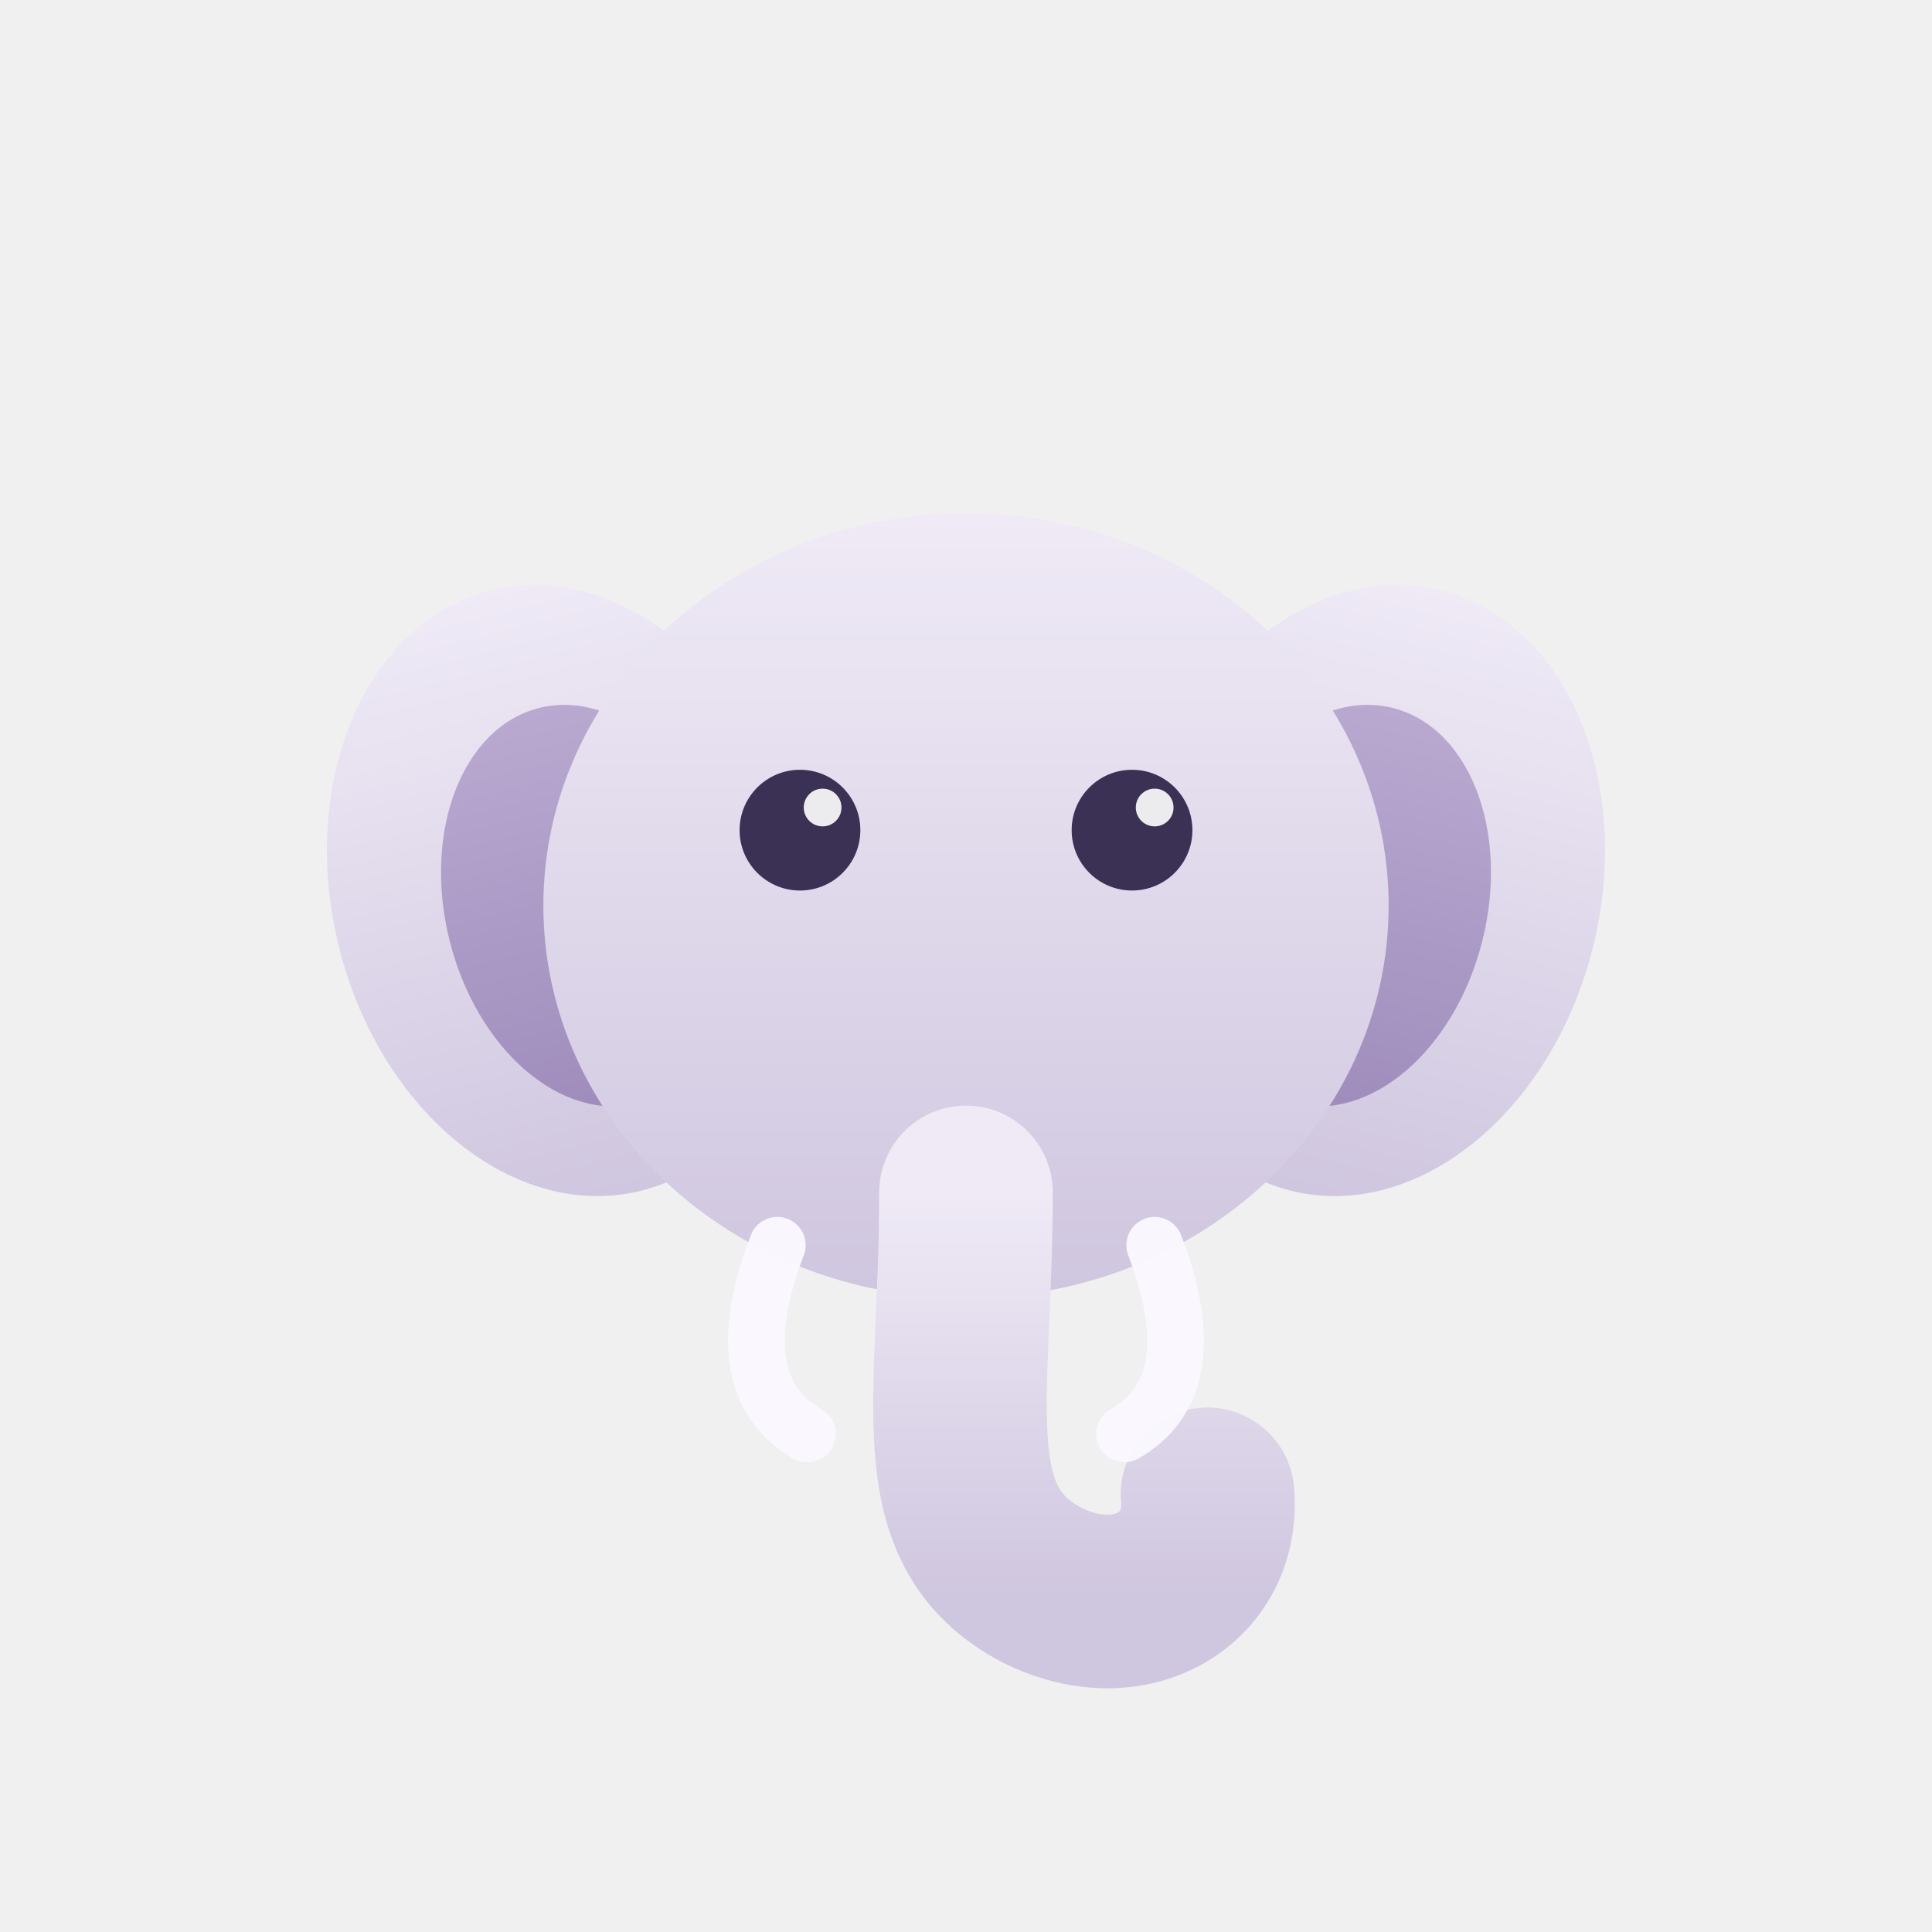
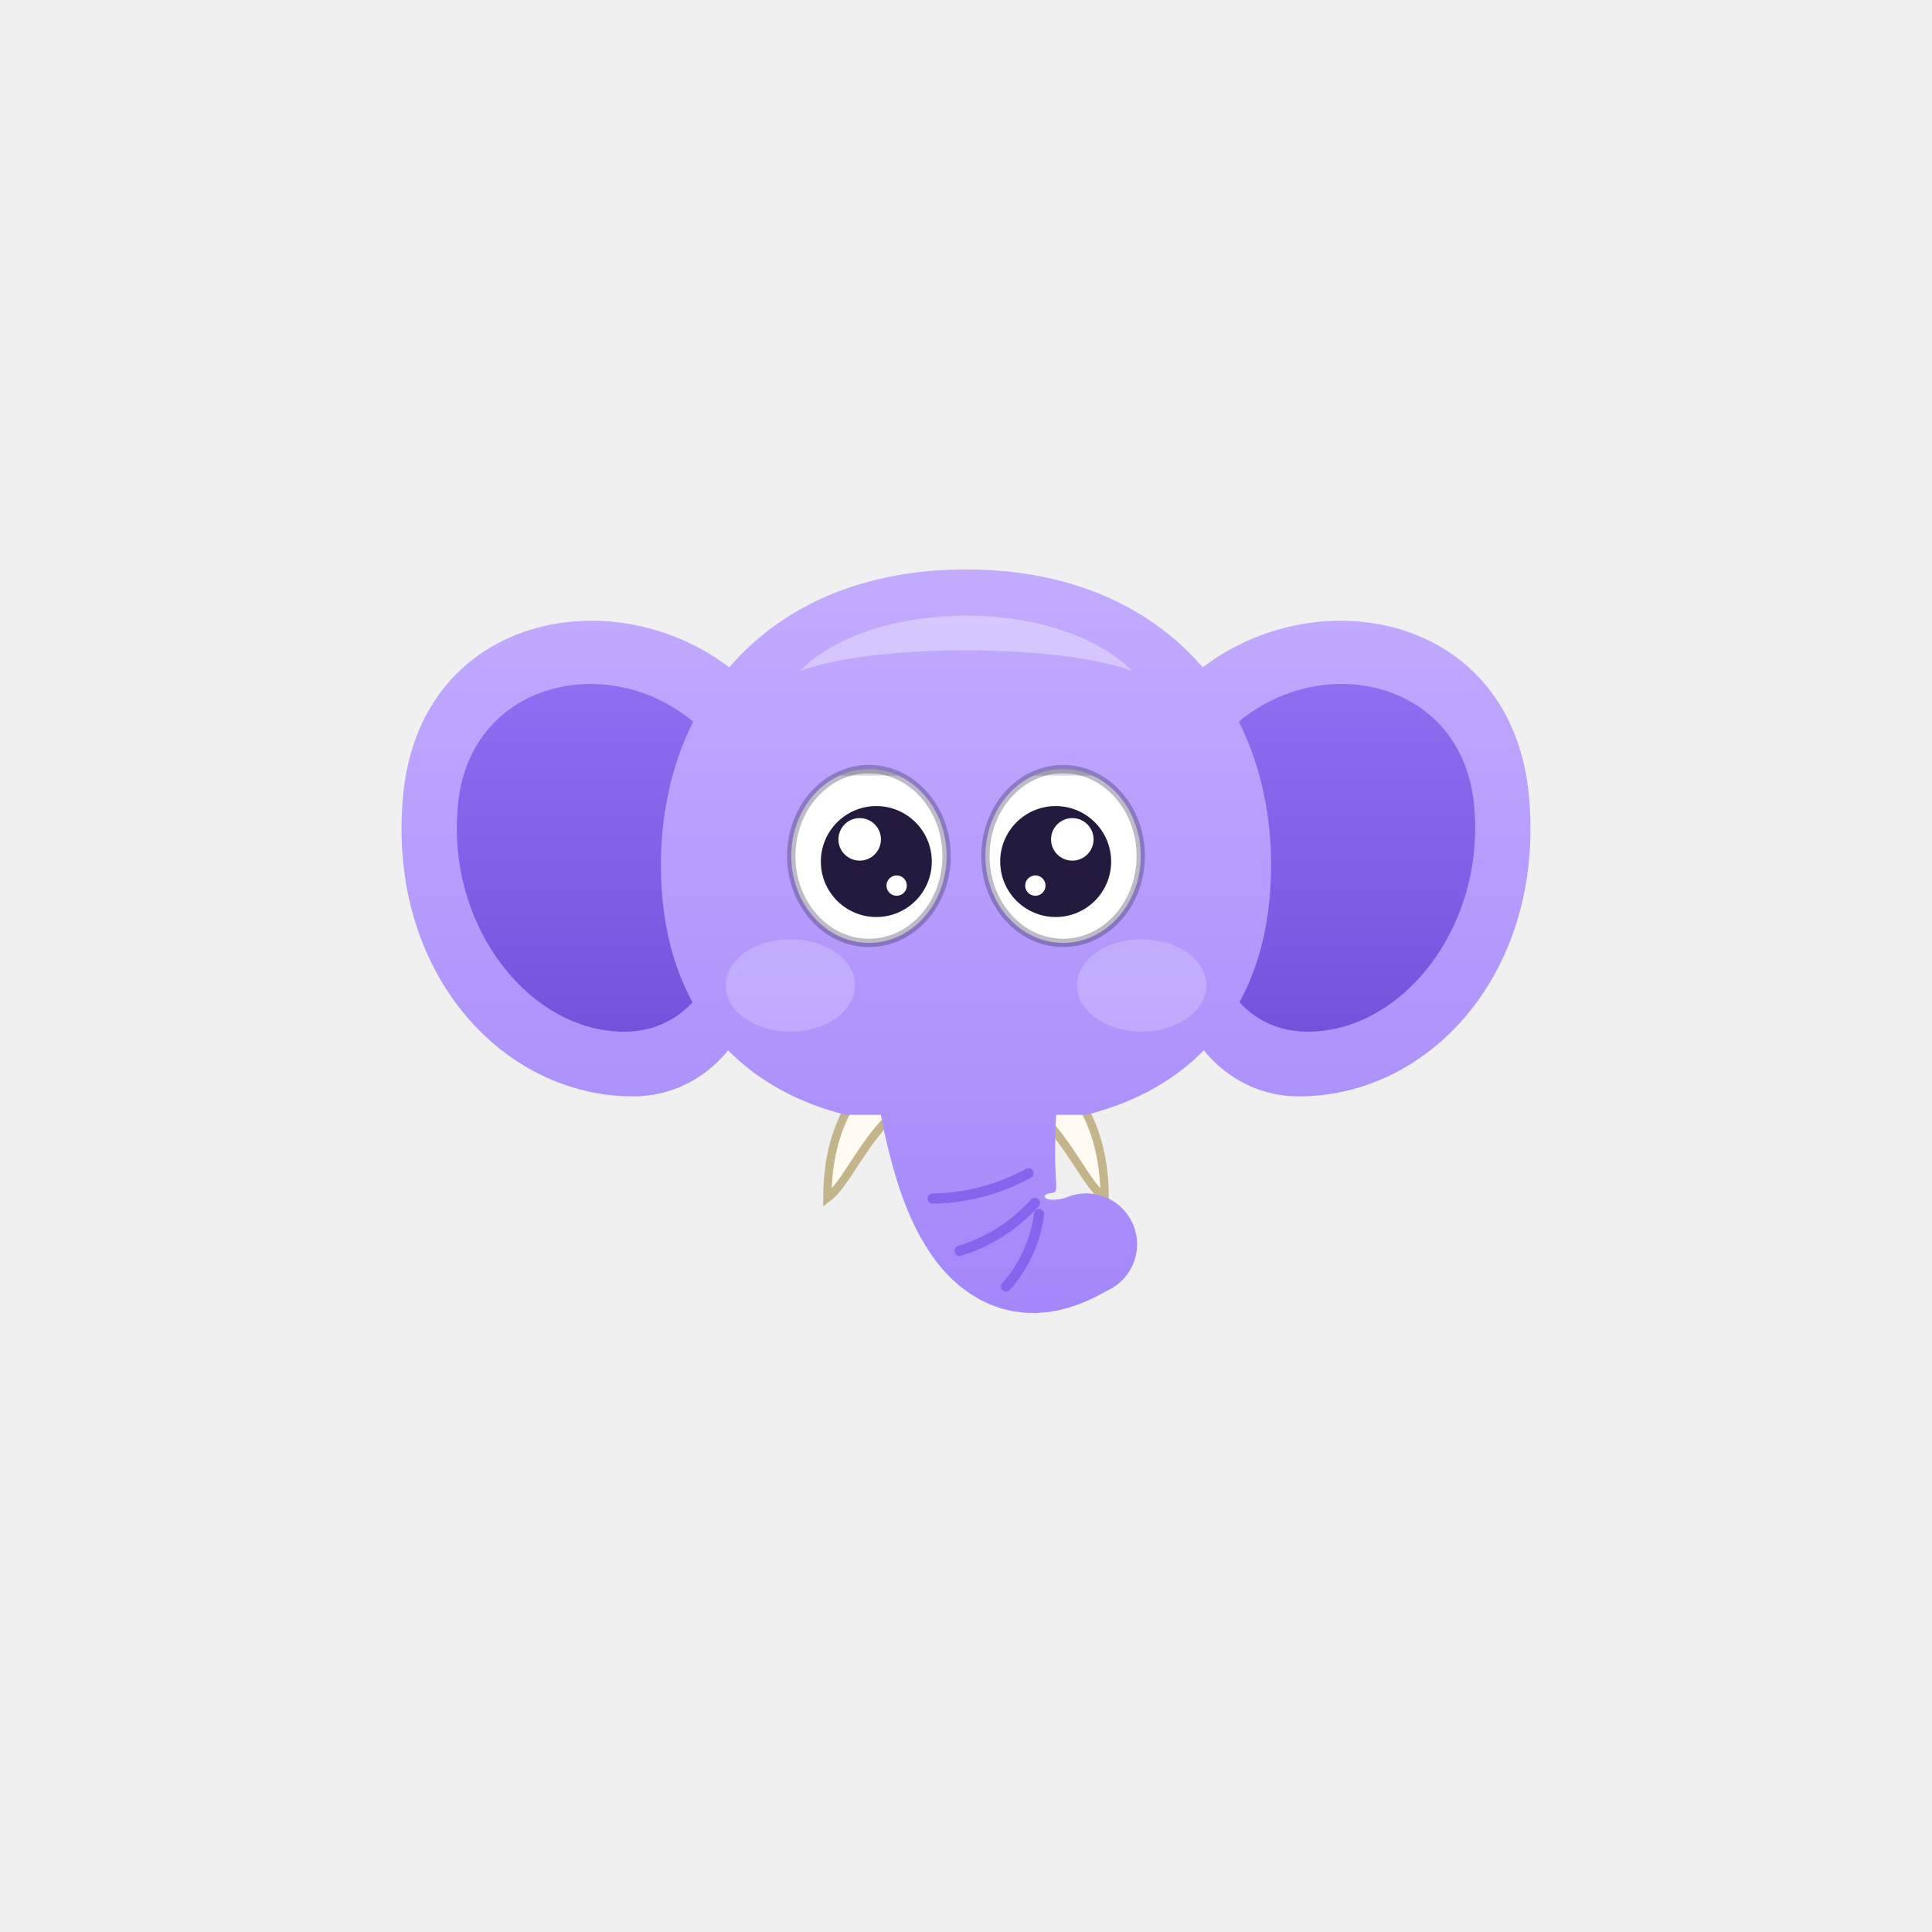
<svg xmlns="http://www.w3.org/2000/svg" viewBox="0 0 512 512" width="512" height="512">
  <defs>
-     <linearGradient id="hide" x1="0" y1="0" x2="0" y2="1">
-       <stop offset="0" stop-color="#EFEAF6" />
-       <stop offset="1" stop-color="#CFC6DF" />
+     <linearGradient id="ele-hide" gradientUnits="userSpaceOnUse" x1="0" y1="-37" x2="0" y2="58">
+       <stop offset="0" stop-color="#C2ABFF" />
+       <stop offset="1" stop-color="#9E80F8" />
    </linearGradient>
-     <linearGradient id="earInner" x1="0" y1="0" x2="0" y2="1">
-       <stop offset="0" stop-color="#B9A9D0" />
-       <stop offset="1" stop-color="#9F8CBC" />
+     <linearGradient id="ele-ear" x1="0" y1="0" x2="0" y2="1">
+       <stop offset="0" stop-color="#8D6FF2" />
+       <stop offset="1" stop-color="#7353DC" />
    </linearGradient>
  </defs>
-   <ellipse cx="150" cy="236" rx="62" ry="82" fill="url(#hide)" transform="rotate(-14 150 236)" />
-   <ellipse cx="362" cy="236" rx="62" ry="82" fill="url(#hide)" transform="rotate(14 362 236)" />
-   <ellipse cx="156" cy="240" rx="38" ry="54" fill="url(#earInner)" transform="rotate(-14 156 240)" />
-   <ellipse cx="356" cy="240" rx="38" ry="54" fill="url(#earInner)" transform="rotate(14 356 240)" />
-   <ellipse cx="256" cy="240" rx="112" ry="104" fill="url(#hide)" />
-   <path d="M256 316 C 256 372, 246 404, 276 420 C 300 432, 322 418, 320 396" fill="none" stroke="url(#hide)" stroke-width="46" stroke-linecap="round" />
-   <path d="M206 330 C 196 356, 200 372, 214 380" fill="none" stroke="#FBF9FF" stroke-width="15" stroke-linecap="round" opacity="0.95" />
-   <path d="M306 330 C 316 356, 312 372, 298 380" fill="none" stroke="#FBF9FF" stroke-width="15" stroke-linecap="round" opacity="0.95" />
-   <circle cx="212" cy="220" r="16" fill="#3B3154" />
-   <circle cx="300" cy="220" r="16" fill="#3B3154" />
-   <circle cx="218" cy="214" r="5" fill="#FFFFFF" opacity="0.9" />
-   <circle cx="306" cy="214" r="5" fill="#FFFFFF" opacity="0.9" />
+   <g transform="translate(256 244) scale(2.45)">
+     <path d="M 22,-24 C 34,-38 60,-35 61,-12 C 62,6 50,19 36,19 C 30,19 25,15 23,9 Z" fill="url(#ele-hide)" />
+     <path d="M 27,-19 C 36,-30 54,-27 55,-12 C 56,1 47,12 37,12 C 32,12 29,9 27,5 Z" fill="url(#ele-ear)" />
+     <g transform="scale(-1 1)">
+       <path d="M 22,-24 C 34,-38 60,-35 61,-12 C 62,6 50,19 36,19 C 30,19 25,15 23,9 Z" fill="url(#ele-hide)" />
+       <path d="M 27,-19 C 36,-30 54,-27 55,-12 C 56,1 47,12 37,12 C 32,12 29,9 27,5 Z" fill="url(#ele-ear)" />
+     </g>
+     <path d="M 9,16 C 13,19 15,24 15,30 C 13,28.5 11.5,24.5 8,21 Z" fill="#FFFBF2" stroke="#C4B48C" stroke-width="0.9" />
+     <g transform="scale(-1 1)">
+       <path d="M 9,16 C 13,19 15,24 15,30 C 13,28.5 11.5,24.5 8,21 Z" fill="#FFFBF2" stroke="#C4B48C" stroke-width="0.9" />
+     </g>
+     <path d="M 0,-38 C 21,-38 33,-24 33,-6 C 33,9 25,18 13,21 L -13,21 C -25,18 -33,9 -33,-6 C -33,-24 -21,-38 0,-38 Z" fill="url(#ele-hide)" />
+     <path d="M -18,-27 C -10,-35 10,-35 18,-27 C 10,-30 -10,-30 -18,-27 Z" fill="#FFFFFF" opacity="0.35" />
+     <path d="M -11,10 L -10.76,11.4 L -10.55,12.79 L -10.35,14.15 L -10.15,15.5 L -9.95,16.82 L -9.73,18.13 L -9.51,19.41 L -9.28,20.67 L -9.03,21.91 L -8.78,23.13 L -8.5,24.33 L -8.21,25.5 L -7.9,26.65 L -7.57,27.78 L -7.22,28.89 L -6.84,29.98 L -6.43,31.04 L -5.99,32.09 L -5.51,33.11 L -4.99,34.11 L -4.42,35.09 L -3.8,36.05 L -3.12,36.99 L -2.37,37.89 L -1.54,38.75 L -0.62,39.56 L 0.38,40.3 L 1.46,40.96 L 2.61,41.51 L 3.81,41.94 L 5.05,42.24 L 6.3,42.4 L 7.53,42.43 L 8.74,42.35 L 9.91,42.16 L 11.05,41.87 L 12.14,41.51 L 13.21,41.07 L 14.25,40.57 L 15.28,40.01 A 5.5,5.5 0 0 0 10.72,29.99 L 10.13,30.12 L 9.62,30.18 L 9.21,30.18 L 8.88,30.13 L 8.65,30.04 L 8.53,29.93 L 8.49,29.81 L 8.55,29.7 L 8.67,29.6 L 8.84,29.53 L 9.04,29.49 L 9.23,29.46 L 9.4,29.43 L 9.54,29.39 L 9.64,29.32 L 9.71,29.2 L 9.75,29.03 L 9.76,28.8 L 9.76,28.5 L 9.74,28.14 L 9.72,27.71 L 9.69,27.22 L 9.67,26.67 L 9.65,26.06 L 9.64,25.39 L 9.64,24.66 L 9.65,23.89 L 9.67,23.06 L 9.7,22.19 L 9.74,21.27 L 9.8,20.31 L 9.87,19.31 L 9.95,18.27 L 10.05,17.19 L 10.16,16.07 L 10.29,14.92 L 10.43,13.74 L 10.58,12.52 L 10.76,11.28 L 11,10 Z" fill="url(#ele-hide)" />
+     <path d="M -3.6,30.06 Q 1.91,29.95 6.76,27.32" fill="none" stroke="#8466EE" stroke-width="1.1" stroke-linecap="round" />
+     <path d="M -0.69,35.71 Q 4.08,34.22 7.45,30.53" fill="none" stroke="#8466EE" stroke-width="1.1" stroke-linecap="round" />
+     <path d="M 4.33,39.57 Q 7.31,36.18 7.91,31.72" fill="none" stroke="#8466EE" stroke-width="1.1" stroke-linecap="round" />
+     <ellipse cx="19" cy="7" rx="7" ry="5" fill="#FFFFFF" opacity="0.2" />
+     <g transform="scale(-1 1)">
+       <ellipse cx="19" cy="7" rx="7" ry="5" fill="#FFFFFF" opacity="0.2" />
+     </g>
+     <clipPath id="ele-eye">
+       <ellipse cx="10.5" cy="-7" rx="8.4" ry="9.4" />
+     </clipPath>
+     <ellipse cx="10.5" cy="-7" rx="8.4" ry="9.4" fill="#FFFFFF" />
+     <g clip-path="url(#ele-eye)">
+       <circle cx="9.7" cy="-6.4" r="6" fill="#231A3D" />
+       <circle cx="11.5" cy="-8.8" r="2.3" fill="#FFFFFF" />
+       <circle cx="7.5" cy="-3.8" r="1.1" fill="#FFFFFF" />
+       <path d="M 1.1,-18.4 L 19.9,-18.4 L 19.9,-16.4 L 1.1,-16.4 Z" fill="url(#ele-hide)" />
+       <path d="M 1.1,-16.4 L 19.9,-16.4" fill="none" stroke="#231A3D" stroke-width="1.4" stroke-linecap="round" opacity="0.18" />
+     </g>
+     <ellipse cx="10.5" cy="-7" rx="8.4" ry="9.4" fill="none" stroke="#231A3D" stroke-width="0.9" opacity="0.3" />
+     <g transform="scale(-1 1)">
+       <ellipse cx="10.5" cy="-7" rx="8.4" ry="9.4" fill="#FFFFFF" />
+       <g clip-path="url(#ele-eye)">
+         <circle cx="9.7" cy="-6.4" r="6" fill="#231A3D" />
+         <circle cx="11.5" cy="-8.8" r="2.3" fill="#FFFFFF" />
+         <circle cx="7.5" cy="-3.8" r="1.1" fill="#FFFFFF" />
+         <path d="M 1.1,-18.4 L 19.9,-18.4 L 19.9,-16.4 L 1.1,-16.4 Z" fill="url(#ele-hide)" />
+         <path d="M 1.1,-16.4 L 19.9,-16.4" fill="none" stroke="#231A3D" stroke-width="1.4" stroke-linecap="round" opacity="0.18" />
+       </g>
+       <ellipse cx="10.5" cy="-7" rx="8.4" ry="9.4" fill="none" stroke="#231A3D" stroke-width="0.9" opacity="0.3" />
+     </g>
+   </g>
</svg>
